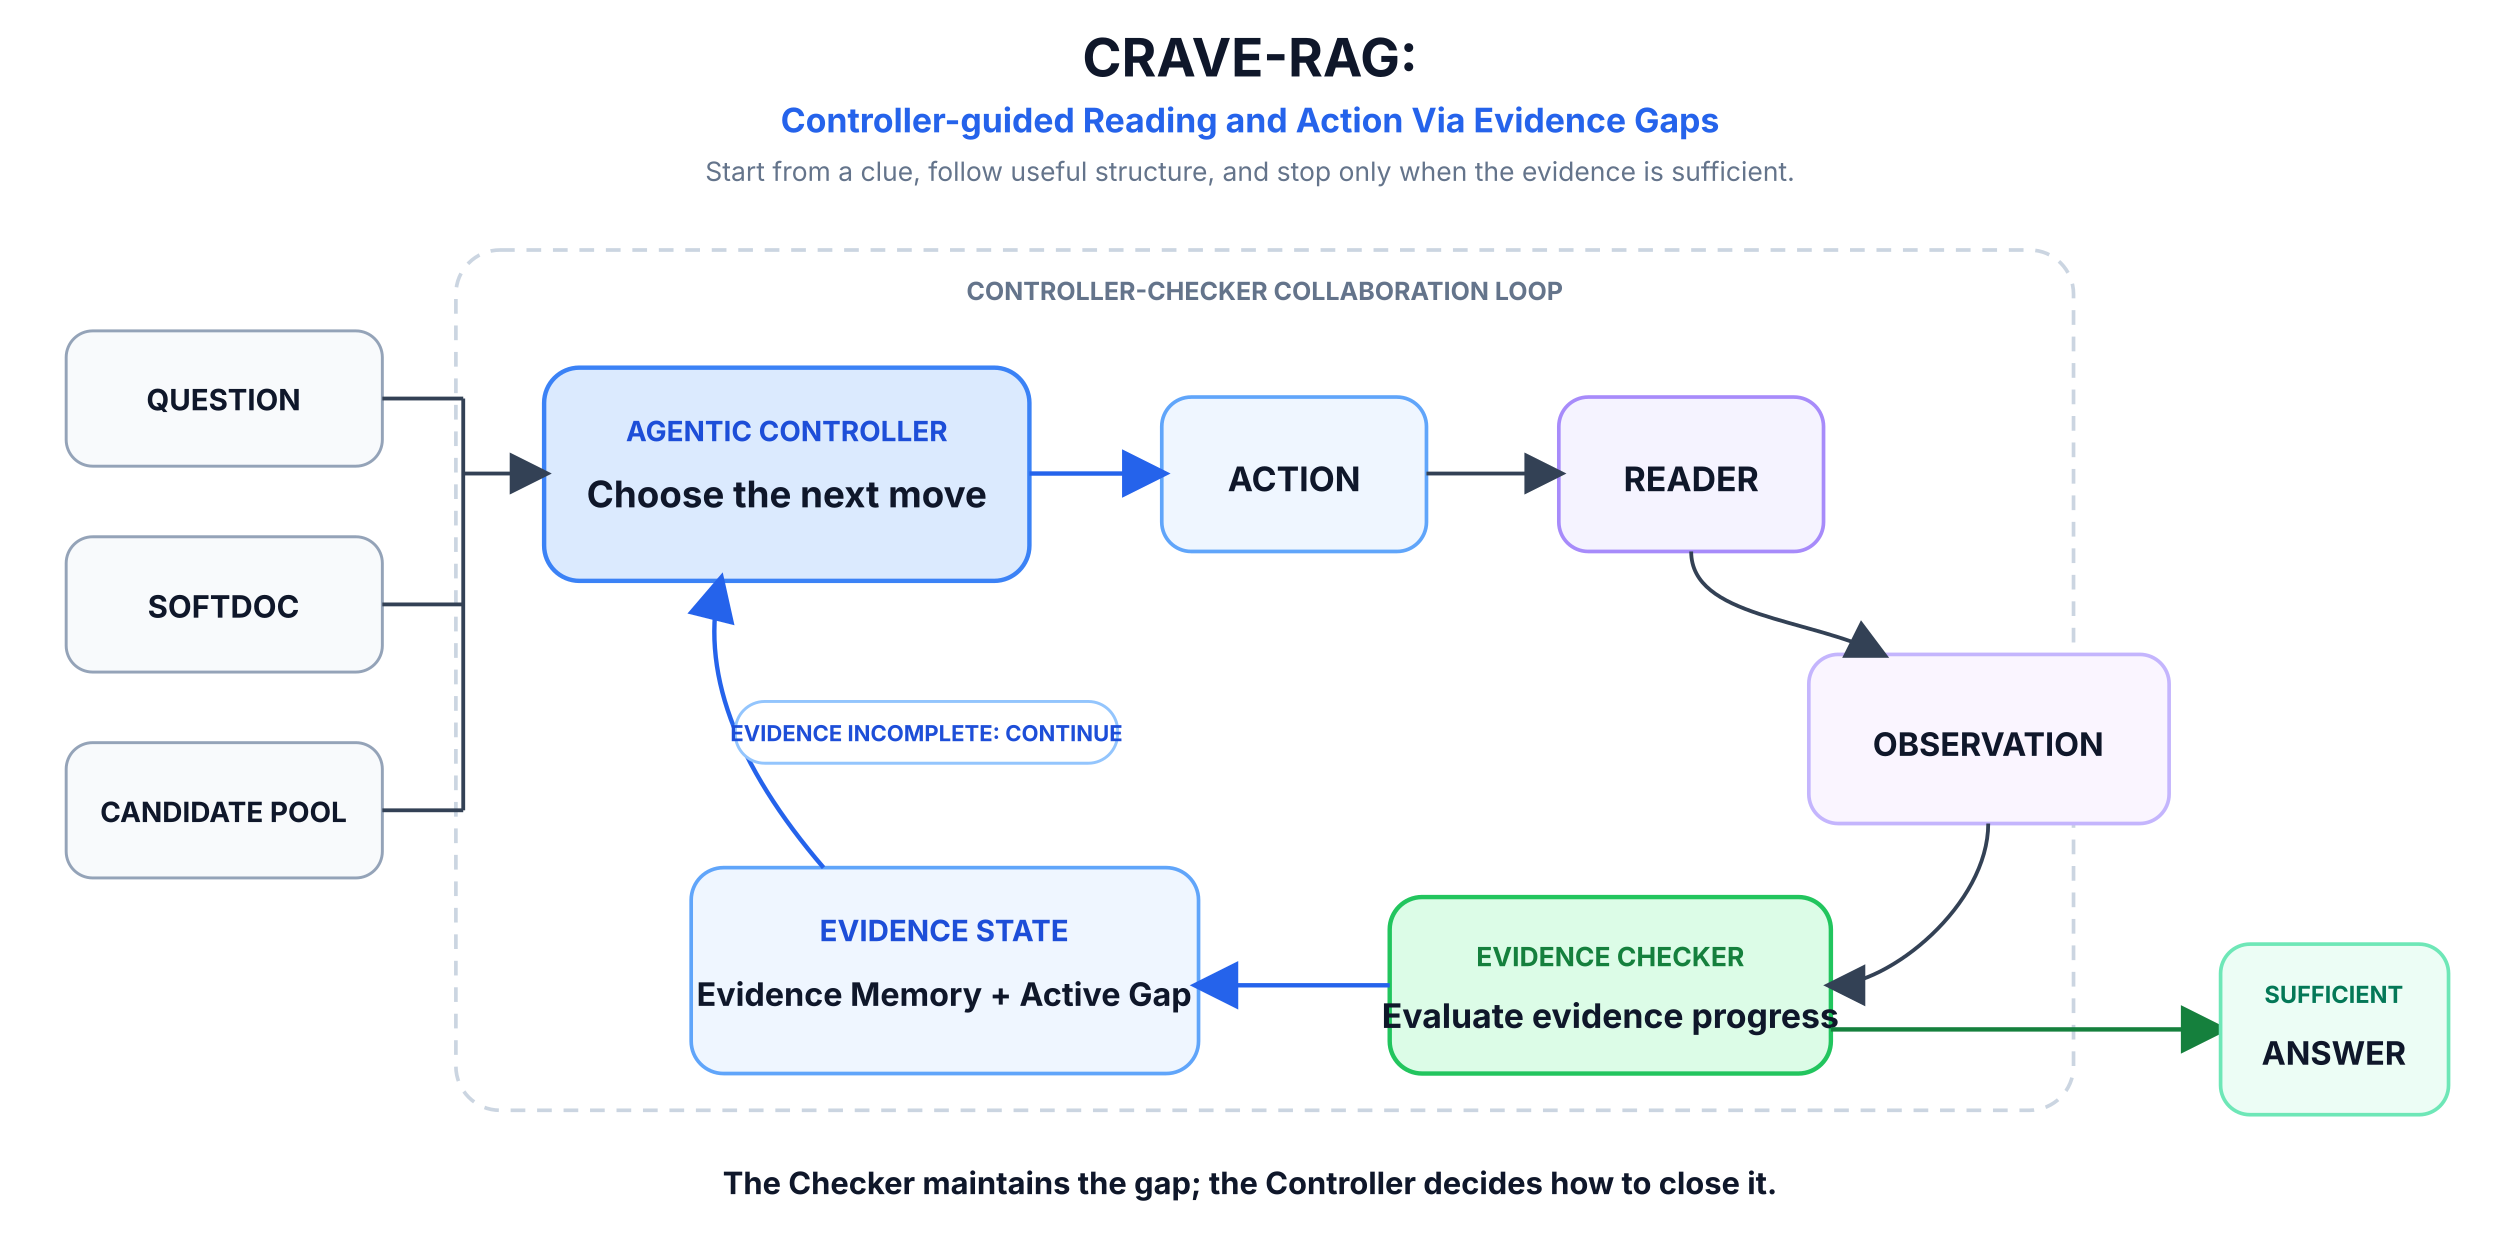
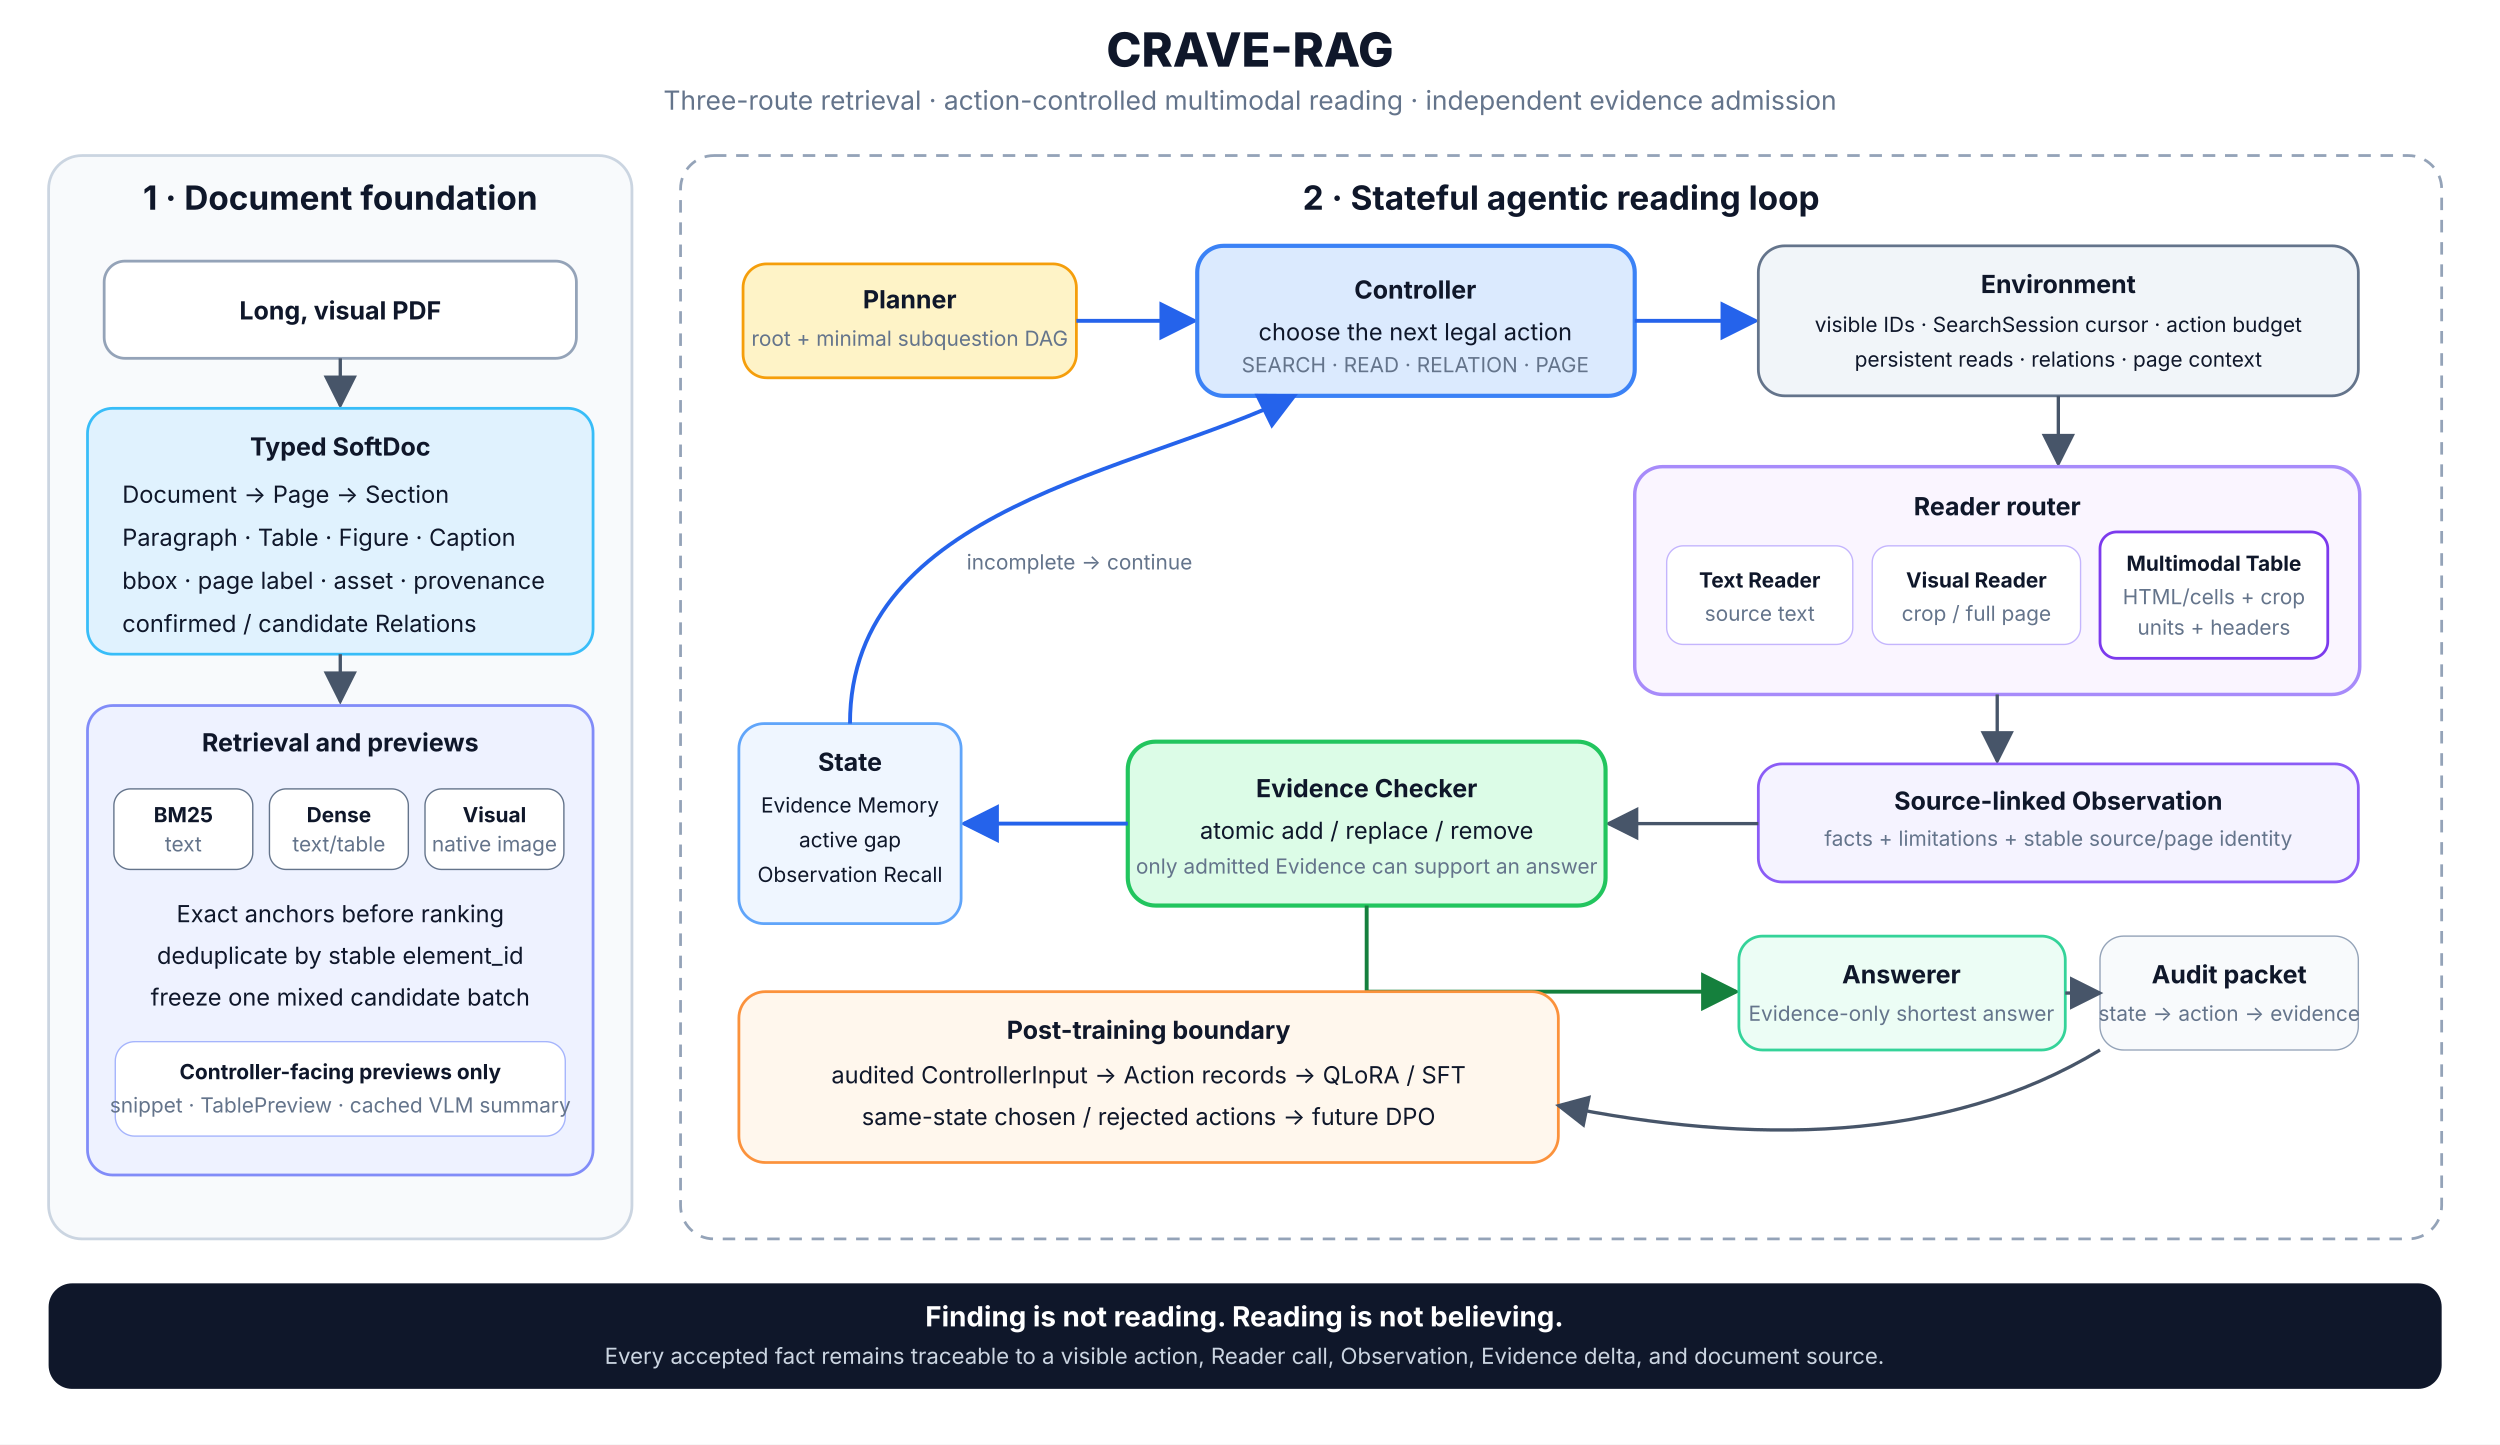
- <svg xmlns="http://www.w3.org/2000/svg" width="1700" height="850" viewBox="0 0 1700 850" role="img" aria-labelledby="title desc">
+ <svg xmlns="http://www.w3.org/2000/svg" width="1800" height="1040" viewBox="0 0 1800 1040" role="img" aria-labelledby="title desc">
  <defs>
-     <marker id="arrow" markerWidth="11" markerHeight="11" refX="9" refY="5.5" orient="auto" markerUnits="strokeWidth">
-       <path d="M0 0 L11 5.5 L0 11 Z" fill="#334155" />
+     <marker id="arrow" markerWidth="10" markerHeight="10" refX="9" refY="5" orient="auto">
+       <path d="M0 0 L10 5 L0 10 Z" fill="#475569" />
    </marker>
-     <marker id="arrowBlue" markerWidth="11" markerHeight="11" refX="9" refY="5.5" orient="auto" markerUnits="strokeWidth">
-       <path d="M0 0 L11 5.5 L0 11 Z" fill="#2563eb" />
+     <marker id="blueArrow" markerWidth="10" markerHeight="10" refX="9" refY="5" orient="auto">
+       <path d="M0 0 L10 5 L0 10 Z" fill="#2563eb" />
    </marker>
-     <marker id="arrowGreen" markerWidth="11" markerHeight="11" refX="9" refY="5.5" orient="auto" markerUnits="strokeWidth">
-       <path d="M0 0 L11 5.5 L0 11 Z" fill="#15803d" />
+     <marker id="greenArrow" markerWidth="10" markerHeight="10" refX="9" refY="5" orient="auto">
+       <path d="M0 0 L10 5 L0 10 Z" fill="#15803d" />
    </marker>
+     <style>
+       .t{font-family:Inter,Arial,sans-serif;fill:#0f172a}.muted{fill:#64748b}.small{font-size:15px}.body{font-size:17px}.label{font-size:18px;font-weight:700}.head{font-size:24px;font-weight:750}.line{stroke:#475569;stroke-width:2.4;fill:none;marker-end:url(#arrow)}.blue{stroke:#2563eb;stroke-width:2.8;fill:none;marker-end:url(#blueArrow)}
+     </style>
  </defs>
-   <rect width="1700" height="850" fill="#ffffff" />
-   <text x="850" y="52" text-anchor="middle" font-family="Inter, Arial, sans-serif" font-size="36" font-weight="700" fill="#0f172a">CRAVE-RAG:</text>
-   <text x="850" y="90" text-anchor="middle" font-family="Inter, Arial, sans-serif" font-size="23" font-weight="700" fill="#2563eb">Controller-guided Reading and Action Via Evidence Gaps</text>
-   <text x="850" y="123" text-anchor="middle" font-family="Inter, Arial, sans-serif" font-size="18" fill="#64748b">Start from a clue, follow useful structure, and stop only when the evidence is sufficient.</text>
-   <rect x="45" y="225" width="215" height="92" rx="18" fill="#f8fafc" stroke="#94a3b8" stroke-width="2" />
-   <text x="152" y="279" text-anchor="middle" font-family="Inter, Arial, sans-serif" font-size="20" font-weight="700" fill="#0f172a">QUESTION</text>
-   <rect x="45" y="365" width="215" height="92" rx="18" fill="#f8fafc" stroke="#94a3b8" stroke-width="2" />
-   <text x="152" y="420" text-anchor="middle" font-family="Inter, Arial, sans-serif" font-size="21" font-weight="700" fill="#0f172a">SOFTDOC</text>
-   <rect x="45" y="505" width="215" height="92" rx="18" fill="#f8fafc" stroke="#94a3b8" stroke-width="2" />
-   <text x="152" y="559" text-anchor="middle" font-family="Inter, Arial, sans-serif" font-size="19" font-weight="700" fill="#0f172a">CANDIDATE POOL</text>
-   <rect x="310" y="170" width="1100" height="585" rx="30" fill="#ffffff" stroke="#cbd5e1" stroke-width="2.5" stroke-dasharray="10 8" />
-   <text x="860" y="204" text-anchor="middle" font-family="Inter, Arial, sans-serif" font-size="17" font-weight="700" fill="#64748b">CONTROLLER-CHECKER COLLABORATION LOOP</text>
-   <rect x="370" y="250" width="330" height="145" rx="24" fill="#dbeafe" stroke="#3b82f6" stroke-width="3" />
-   <text x="535" y="300" text-anchor="middle" font-family="Inter, Arial, sans-serif" font-size="19" font-weight="700" fill="#1d4ed8">AGENTIC CONTROLLER</text>
-   <text x="535" y="345" text-anchor="middle" font-family="Inter, Arial, sans-serif" font-size="25" font-weight="700" fill="#0f172a">Choose the next move</text>
-   <rect x="790" y="270" width="180" height="105" rx="20" fill="#eff6ff" stroke="#60a5fa" stroke-width="2.5" />
-   <text x="880" y="334" text-anchor="middle" font-family="Inter, Arial, sans-serif" font-size="23" font-weight="700" fill="#0f172a">ACTION</text>
-   <rect x="1060" y="270" width="180" height="105" rx="20" fill="#f5f3ff" stroke="#a78bfa" stroke-width="2.5" />
-   <text x="1150" y="334" text-anchor="middle" font-family="Inter, Arial, sans-serif" font-size="23" font-weight="700" fill="#0f172a">READER</text>
-   <rect x="1230" y="445" width="245" height="115" rx="20" fill="#faf5ff" stroke="#c4b5fd" stroke-width="2.5" />
-   <text x="1352" y="514" text-anchor="middle" font-family="Inter, Arial, sans-serif" font-size="22" font-weight="700" fill="#0f172a">OBSERVATION</text>
-   <rect x="945" y="610" width="300" height="120" rx="22" fill="#dcfce7" stroke="#22c55e" stroke-width="3" />
-   <text x="1095" y="657" text-anchor="middle" font-family="Inter, Arial, sans-serif" font-size="18" font-weight="700" fill="#15803d">EVIDENCE CHECKER</text>
-   <text x="1095" y="699" text-anchor="middle" font-family="Inter, Arial, sans-serif" font-size="23" font-weight="700" fill="#0f172a">Evaluate evidence progress</text>
-   <rect x="470" y="590" width="345" height="140" rx="22" fill="#eff6ff" stroke="#60a5fa" stroke-width="2.5" />
-   <text x="642" y="640" text-anchor="middle" font-family="Inter, Arial, sans-serif" font-size="20" font-weight="700" fill="#1d4ed8">EVIDENCE STATE</text>
-   <text x="642" y="684" text-anchor="middle" font-family="Inter, Arial, sans-serif" font-size="22" font-weight="700" fill="#0f172a">Evidence Memory + Active Gap</text>
-   <path d="M260 271 H315 M260 411 H315 M260 551 H315 M315 271 V551" fill="none" stroke="#334155" stroke-width="2.6" />
-   <path d="M315 322 H370" fill="none" stroke="#334155" stroke-width="2.6" marker-end="url(#arrow)" />
-   <path d="M700 322 H790" fill="none" stroke="#2563eb" stroke-width="3" marker-end="url(#arrowBlue)" />
-   <path d="M970 322 H1060" fill="none" stroke="#334155" stroke-width="2.6" marker-end="url(#arrow)" />
-   <path d="M1150 375 C1150 420 1230 420 1280 445" fill="none" stroke="#334155" stroke-width="2.6" marker-end="url(#arrow)" />
-   <path d="M1352 560 C1352 615 1285 670 1245 670" fill="none" stroke="#334155" stroke-width="2.6" marker-end="url(#arrow)" />
-   <path d="M945 670 H815" fill="none" stroke="#2563eb" stroke-width="3" marker-end="url(#arrowBlue)" />
-   <path d="M560 590 C500 520 475 455 490 395" fill="none" stroke="#2563eb" stroke-width="3" marker-end="url(#arrowBlue)" />
-   <rect x="500" y="477" width="260" height="42" rx="20" fill="#ffffff" stroke="#93c5fd" stroke-width="2" />
-   <text x="630" y="504" text-anchor="middle" font-family="Inter, Arial, sans-serif" font-size="15" font-weight="700" fill="#1d4ed8">EVIDENCE INCOMPLETE: CONTINUE</text>
-   <path d="M1245 700 H1510" fill="none" stroke="#15803d" stroke-width="3" marker-end="url(#arrowGreen)" />
-   <rect x="1510" y="642" width="155" height="116" rx="20" fill="#ecfdf5" stroke="#6ee7b7" stroke-width="2.5" />
-   <text x="1587" y="682" text-anchor="middle" font-family="Inter, Arial, sans-serif" font-size="16" font-weight="700" fill="#047857">SUFFICIENT</text>
-   <text x="1587" y="724" text-anchor="middle" font-family="Inter, Arial, sans-serif" font-size="22" font-weight="700" fill="#0f172a">ANSWER</text>
-   <text x="850" y="812" text-anchor="middle" font-family="Inter, Arial, sans-serif" font-size="21" font-weight="700" fill="#0f172a">The Checker maintains the gap; the Controller decides how to close it.</text>
+   <rect width="1800" height="1040" fill="#ffffff" />
+   <text class="t" x="900" y="48" text-anchor="middle" font-size="34" font-weight="800">CRAVE-RAG</text>
+   <text class="t muted" x="900" y="79" text-anchor="middle" font-size="19">Three-route retrieval · action-controlled multimodal reading · independent evidence admission</text>
+   <rect x="35" y="112" width="420" height="780" rx="24" fill="#f8fafc" stroke="#cbd5e1" stroke-width="2" />
+   <text class="t head" x="245" y="151" text-anchor="middle">1 · Document foundation</text>
+   <rect x="75" y="188" width="340" height="70" rx="15" fill="#fff" stroke="#94a3b8" stroke-width="2" />
+   <text class="t label" x="245" y="230" text-anchor="middle">Long, visual PDF</text>
+   <path class="line" d="M245 258 V292" />
+   <rect x="63" y="294" width="364" height="177" rx="18" fill="#e0f2fe" stroke="#38bdf8" stroke-width="2" />
+   <text class="t label" x="245" y="328" text-anchor="middle">Typed SoftDoc</text>
+   <text class="t body" x="88" y="362">Document → Page → Section</text>
+   <text class="t body" x="88" y="393">Paragraph · Table · Figure · Caption</text>
+   <text class="t body" x="88" y="424">bbox · page label · asset · provenance</text>
+   <text class="t body" x="88" y="455">confirmed / candidate Relations</text>
+   <path class="line" d="M245 471 V505" />
+   <rect x="63" y="508" width="364" height="338" rx="18" fill="#eef2ff" stroke="#818cf8" stroke-width="2" />
+   <text class="t label" x="245" y="541" text-anchor="middle">Retrieval and previews</text>
+   <rect x="82" y="568" width="100" height="58" rx="12" fill="#fff" stroke="#64748b" />
+   <text class="t small" x="132" y="592" text-anchor="middle" font-weight="700">BM25</text>
+   <text class="t small muted" x="132" y="613" text-anchor="middle">text</text>
+   <rect x="194" y="568" width="100" height="58" rx="12" fill="#fff" stroke="#64748b" />
+   <text class="t small" x="244" y="592" text-anchor="middle" font-weight="700">Dense</text>
+   <text class="t small muted" x="244" y="613" text-anchor="middle">text/table</text>
+   <rect x="306" y="568" width="100" height="58" rx="12" fill="#fff" stroke="#64748b" />
+   <text class="t small" x="356" y="592" text-anchor="middle" font-weight="700">Visual</text>
+   <text class="t small muted" x="356" y="613" text-anchor="middle">native image</text>
+   <text class="t body" x="245" y="664" text-anchor="middle">Exact anchors before ranking</text>
+   <text class="t body" x="245" y="694" text-anchor="middle">deduplicate by stable element_id</text>
+   <text class="t body" x="245" y="724" text-anchor="middle">freeze one mixed candidate batch</text>
+   <rect x="83" y="750" width="324" height="68" rx="14" fill="#fff" stroke="#a5b4fc" />
+   <text class="t small" x="245" y="777" text-anchor="middle" font-weight="700">Controller-facing previews only</text>
+   <text class="t small muted" x="245" y="801" text-anchor="middle">snippet · TablePreview · cached VLM summary</text>
+   <rect x="490" y="112" width="1268" height="780" rx="24" fill="#ffffff" stroke="#94a3b8" stroke-width="2" stroke-dasharray="9 7" />
+   <text class="t head" x="1124" y="151" text-anchor="middle">2 · Stateful agentic reading loop</text>
+   <rect x="535" y="190" width="240" height="82" rx="17" fill="#fef3c7" stroke="#f59e0b" stroke-width="2" />
+   <text class="t label" x="655" y="222" text-anchor="middle">Planner</text>
+   <text class="t small muted" x="655" y="249" text-anchor="middle">root + minimal subquestion DAG</text>
+   <path class="blue" d="M775 231 H860" />
+   <rect x="862" y="177" width="315" height="108" rx="19" fill="#dbeafe" stroke="#3b82f6" stroke-width="3" />
+   <text class="t label" x="1019" y="215" text-anchor="middle">Controller</text>
+   <text class="t body" x="1019" y="245" text-anchor="middle">choose the next legal action</text>
+   <text class="t small muted" x="1019" y="268" text-anchor="middle">SEARCH · READ · RELATION · PAGE</text>
+   <path class="blue" d="M1177 231 H1264" />
+   <rect x="1266" y="177" width="432" height="108" rx="19" fill="#f1f5f9" stroke="#64748b" stroke-width="2" />
+   <text class="t label" x="1482" y="211" text-anchor="middle">Environment</text>
+   <text class="t small" x="1482" y="239" text-anchor="middle">visible IDs · SearchSession cursor · action budget</text>
+   <text class="t small" x="1482" y="264" text-anchor="middle">persistent reads · relations · page context</text>
+   <path class="line" d="M1482 285 V334" />
+   <rect x="1177" y="336" width="522" height="164" rx="20" fill="#faf5ff" stroke="#a78bfa" stroke-width="2.5" />
+   <text class="t label" x="1438" y="371" text-anchor="middle">Reader router</text>
+   <rect x="1200" y="393" width="134" height="71" rx="12" fill="#fff" stroke="#c4b5fd" />
+   <text class="t small" x="1267" y="423" text-anchor="middle" font-weight="700">Text Reader</text>
+   <text class="t small muted" x="1267" y="447" text-anchor="middle">source text</text>
+   <rect x="1348" y="393" width="150" height="71" rx="12" fill="#fff" stroke="#c4b5fd" />
+   <text class="t small" x="1423" y="423" text-anchor="middle" font-weight="700">Visual Reader</text>
+   <text class="t small muted" x="1423" y="447" text-anchor="middle">crop / full page</text>
+   <rect x="1512" y="383" width="164" height="91" rx="12" fill="#fff" stroke="#7c3aed" stroke-width="2" />
+   <text class="t small" x="1594" y="411" text-anchor="middle" font-weight="700">Multimodal Table</text>
+   <text class="t small muted" x="1594" y="435" text-anchor="middle">HTML/cells + crop</text>
+   <text class="t small muted" x="1594" y="457" text-anchor="middle">units + headers</text>
+   <path class="line" d="M1438 500 V548" />
+   <rect x="1266" y="550" width="432" height="85" rx="17" fill="#f5f3ff" stroke="#8b5cf6" stroke-width="2" />
+   <text class="t label" x="1482" y="583" text-anchor="middle">Source-linked Observation</text>
+   <text class="t small muted" x="1482" y="609" text-anchor="middle">facts + limitations + stable source/page identity</text>
+   <path class="line" d="M1266 593 H1158" />
+   <rect x="812" y="534" width="344" height="118" rx="20" fill="#dcfce7" stroke="#22c55e" stroke-width="3" />
+   <text class="t label" x="984" y="574" text-anchor="middle">Evidence Checker</text>
+   <text class="t body" x="984" y="604" text-anchor="middle">atomic add / replace / remove</text>
+   <text class="t small muted" x="984" y="629" text-anchor="middle">only admitted Evidence can support an answer</text>
+   <path class="blue" d="M812 593 H694" />
+   <rect x="532" y="521" width="160" height="144" rx="18" fill="#eff6ff" stroke="#60a5fa" stroke-width="2" />
+   <text class="t label" x="612" y="555" text-anchor="middle">State</text>
+   <text class="t small" x="612" y="585" text-anchor="middle">Evidence Memory</text>
+   <text class="t small" x="612" y="610" text-anchor="middle">active gap</text>
+   <text class="t small" x="612" y="635" text-anchor="middle">Observation Recall</text>
+   <path class="blue" d="M612 521 C612 365 820 340 932 285" />
+   <text class="t small muted" x="696" y="410">incomplete → continue</text>
+   <path d="M984 652 V714 H1250" fill="none" stroke="#15803d" stroke-width="2.8" marker-end="url(#greenArrow)" />
+   <rect x="1252" y="674" width="235" height="82" rx="17" fill="#ecfdf5" stroke="#34d399" stroke-width="2" />
+   <text class="t label" x="1369" y="708" text-anchor="middle">Answerer</text>
+   <text class="t small muted" x="1369" y="735" text-anchor="middle">Evidence-only shortest answer</text>
+   <rect x="1512" y="674" width="186" height="82" rx="17" fill="#f8fafc" stroke="#94a3b8" />
+   <text class="t label" x="1605" y="708" text-anchor="middle">Audit packet</text>
+   <text class="t small muted" x="1605" y="735" text-anchor="middle">state → action → evidence</text>
+   <path class="line" d="M1487 715 H1512" />
+   <rect x="532" y="714" width="590" height="123" rx="19" fill="#fff7ed" stroke="#fb923c" stroke-width="2" />
+   <text class="t label" x="827" y="748" text-anchor="middle">Post-training boundary</text>
+   <text class="t body" x="827" y="780" text-anchor="middle">audited ControllerInput → Action records → QLoRA / SFT</text>
+   <text class="t body" x="827" y="810" text-anchor="middle">same-state chosen / rejected actions → future DPO</text>
+   <path class="line" d="M1512 756 C1400 824 1260 824 1122 796" />
+   <rect x="35" y="924" width="1723" height="76" rx="17" fill="#0f172a" />
+   <text x="896" y="955" text-anchor="middle" font-family="Inter,Arial,sans-serif" font-size="20" font-weight="700" fill="#fff">Finding is not reading. Reading is not believing.</text>
+   <text x="896" y="982" text-anchor="middle" font-family="Inter,Arial,sans-serif" font-size="16" fill="#cbd5e1">Every accepted fact remains traceable to a visible action, Reader call, Observation, Evidence delta, and document source.</text>
</svg>
